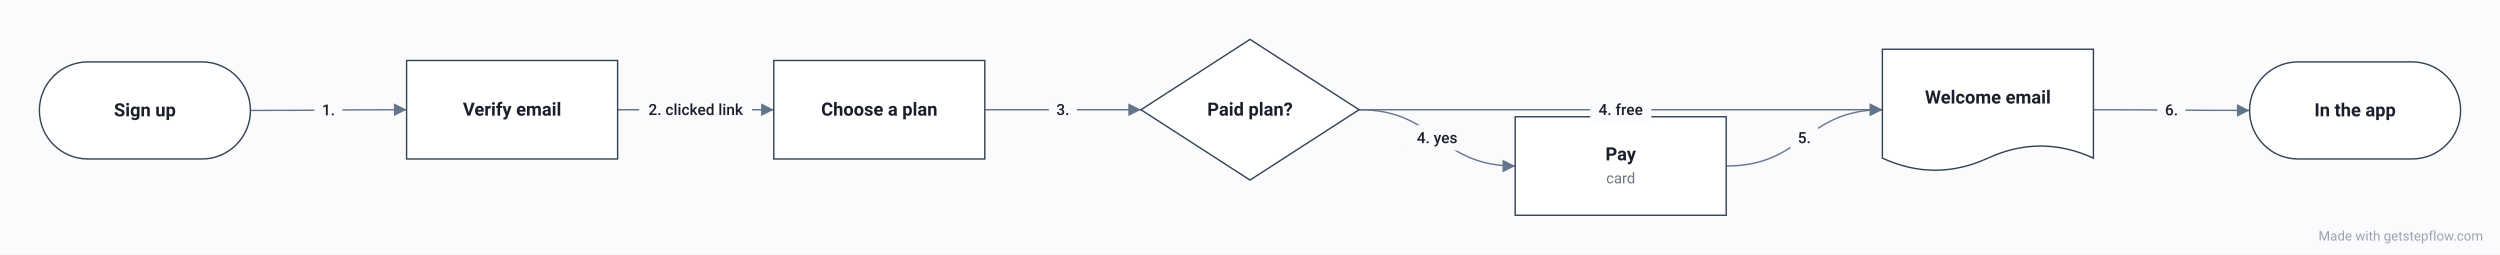
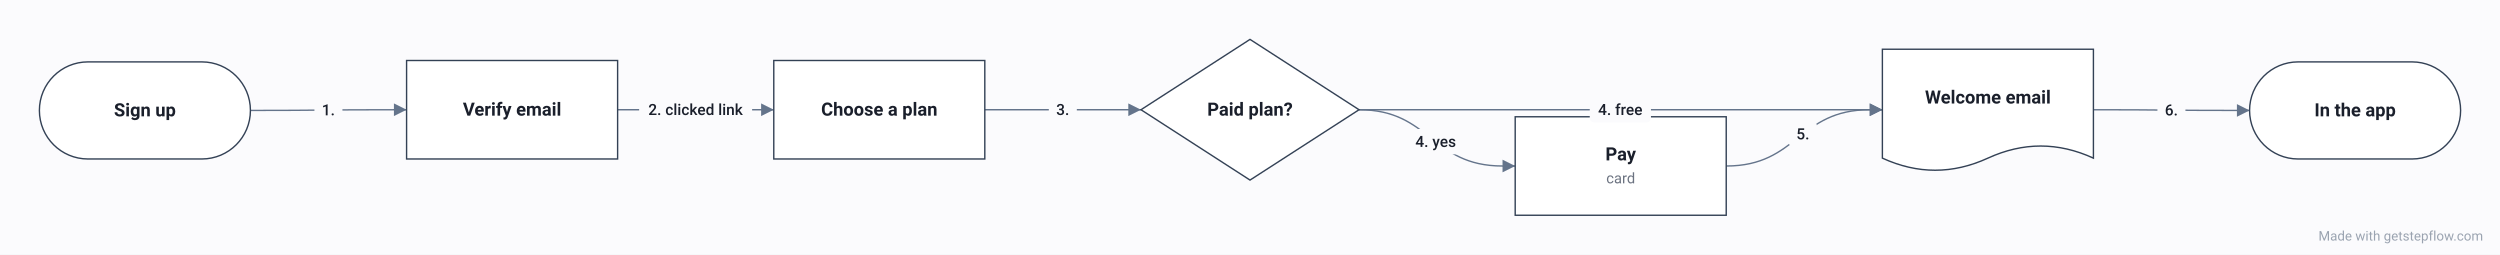
<svg xmlns="http://www.w3.org/2000/svg" viewBox="0 0 1777 181" width="1777" height="181" role="img">
  <style>
.bg{fill:#fbfbfd}.nf{fill:#ffffff}.ns{stroke:#334155}
.lbl{fill:#1a1f2b}.sub{fill:#6b7280}.edg{stroke:#64748b}.arw{fill:#64748b}
.elb{fill:#1a1f2b}.ebg{fill:#fbfbfd}.wm{fill:#9aa3b0}
.pkt{fill:#64748b;stroke:#fbfbfd}.frm{stroke:#d8dce3}.frm-name{fill:#6b7280}.ico{color:#1a1f2b}
@media(prefers-color-scheme:dark){
.bg{fill:#0d1117}.nf{fill:#161b22}.ns{stroke:#cbd5e1}
.lbl{fill:#e6edf3}.sub{fill:#8b949e}.edg{stroke:#94a3b8}.arw{fill:#94a3b8}
.elb{fill:#e6edf3}.ebg{fill:#0d1117}.wm{fill:#6e7681}
.pkt{fill:#94a3b8;stroke:#0d1117}.frm{stroke:#2d333b}.frm-name{fill:#8b949e}.ico{color:#e6edf3}}
text{font-family:ui-sans-serif,-apple-system,BlinkMacSystemFont,"Segoe UI",Roboto,"Helvetica Neue",Arial,sans-serif}
</style>
  <defs>
    <marker id="ah-l1" viewBox="0 0 8 8" refX="8" refY="4" markerWidth="9" markerHeight="9" orient="auto">
      <path d="M0,0 L8,4 L0,8 z" class="arw" />
    </marker>
    <marker id="ah-l2" viewBox="0 0 8 8" refX="8" refY="4" markerWidth="9" markerHeight="9" orient="auto">
      <path d="M0,0 L8,4 L0,8 z" class="arw" />
    </marker>
    <marker id="ah-l3" viewBox="0 0 8 8" refX="8" refY="4" markerWidth="9" markerHeight="9" orient="auto">
      <path d="M0,0 L8,4 L0,8 z" class="arw" />
    </marker>
    <marker id="ah-l4" viewBox="0 0 8 8" refX="8" refY="4" markerWidth="9" markerHeight="9" orient="auto">
      <path d="M0,0 L8,4 L0,8 z" class="arw" />
    </marker>
    <marker id="ah-l5" viewBox="0 0 8 8" refX="8" refY="4" markerWidth="9" markerHeight="9" orient="auto">
      <path d="M0,0 L8,4 L0,8 z" class="arw" />
    </marker>
    <marker id="ah-l6" viewBox="0 0 8 8" refX="8" refY="4" markerWidth="9" markerHeight="9" orient="auto">
      <path d="M0,0 L8,4 L0,8 z" class="arw" />
    </marker>
    <marker id="ah-l7" viewBox="0 0 8 8" refX="8" refY="4" markerWidth="9" markerHeight="9" orient="auto">
      <path d="M0,0 L8,4 L0,8 z" class="arw" />
    </marker>
  </defs>
  <rect class="bg" width="1777" height="181" />
  <g transform="translate(28,28)">
-     <path class="edg" d="M150,50.5 C205.5,50.5 205.5,50 261,50" fill="none" stroke-width="1" marker-end="url(#ah-l1)" />
-     <path class="edg" d="M411,50 C466.5,50 466.5,50 522,50" fill="none" stroke-width="1" marker-end="url(#ah-l2)" />
-     <path class="edg" d="M672,50 C727.5,50 727.5,50 783,50" fill="none" stroke-width="1" marker-end="url(#ah-l3)" />
-     <path class="edg" d="M938,50 C993.5,50 993.5,90 1049,90" fill="none" stroke-width="1" marker-end="url(#ah-l4)" />
-     <path class="edg" d="M938,50 C1124,50 1124,50 1310,50" fill="none" stroke-width="1" marker-end="url(#ah-l5)" />
-     <path class="edg" d="M1199,90 C1254.5,90 1254.5,50 1310,50" fill="none" stroke-width="1" marker-end="url(#ah-l6)" />
-     <path class="edg" d="M1460,50 C1515.5,50 1515.5,50.5 1571,50.5" fill="none" stroke-width="1" marker-end="url(#ah-l7)" />
+     <path class="edg" d="M150,50.5 C201,50.5 201,50 252,50 L261,50" fill="none" stroke-width="1" marker-end="url(#ah-l1)" />
+     <path class="edg" d="M411,50 C462,50 462,50 513,50 L522,50" fill="none" stroke-width="1" marker-end="url(#ah-l2)" />
+     <path class="edg" d="M672,50 C723,50 723,50 774,50 L783,50" fill="none" stroke-width="1" marker-end="url(#ah-l3)" />
+     <path class="edg" d="M938,50 C989,50 989,90 1040,90 L1049,90" fill="none" stroke-width="1" marker-end="url(#ah-l4)" />
+     <path class="edg" d="M938,50 C1119.5,50 1119.5,50 1301,50 L1310,50" fill="none" stroke-width="1" marker-end="url(#ah-l5)" />
+     <path class="edg" d="M1199,90 C1250,90 1250,50 1301,50 L1310,50" fill="none" stroke-width="1" marker-end="url(#ah-l6)" />
+     <path class="edg" d="M1460,50 C1511,50 1511,50.5 1562,50.5 L1571,50.5" fill="none" stroke-width="1" marker-end="url(#ah-l7)" />
    <g transform="translate(0,16)">
      <rect x="0" y="0" width="150" height="69" rx="34.5" ry="34.5" class="nf ns" stroke-width="1" />
      <text class="lbl" x="75.0" y="38.7" text-anchor="middle" font-size="13" font-weight="600" textLength="48.3" lengthAdjust="spacingAndGlyphs">
        <tspan font-weight="600">Sign up</tspan>
      </text>
    </g>
    <g transform="translate(261,15)">
      <rect x="0" y="0" width="150" height="70" class="nf ns" stroke-width="1" />
      <text class="lbl" x="75.0" y="39.2" text-anchor="middle" font-size="13" font-weight="600" textLength="74.5" lengthAdjust="spacingAndGlyphs">
        <tspan font-weight="600">Verify email</tspan>
      </text>
    </g>
    <g transform="translate(522,15)">
      <rect x="0" y="0" width="150" height="70" class="nf ns" stroke-width="1" />
      <text class="lbl" x="75.0" y="39.2" text-anchor="middle" font-size="13" font-weight="600" textLength="91.9" lengthAdjust="spacingAndGlyphs">
        <tspan font-weight="600">Choose a plan</tspan>
      </text>
    </g>
    <g transform="translate(783,0)">
      <path d="M77.5,0 L155,50 L77.5,100 L0,50 Z" class="nf ns" stroke-width="1" />
      <text class="lbl" x="77.5" y="54.2" text-anchor="middle" font-size="13" font-weight="600" textLength="67.4" lengthAdjust="spacingAndGlyphs">
        <tspan font-weight="600">Paid plan?</tspan>
      </text>
    </g>
    <g transform="translate(1049,55)">
      <rect x="0" y="0" width="150" height="70" class="nf ns" stroke-width="1" />
      <text class="lbl" x="75.0" y="31.0" text-anchor="middle" font-size="13" font-weight="600" textLength="24.6" lengthAdjust="spacingAndGlyphs">
        <tspan font-weight="600">Pay</tspan>
      </text>
      <text class="sub" x="75.0" y="47.3" text-anchor="middle" font-size="10.5" font-weight="400" textLength="22" lengthAdjust="spacingAndGlyphs">card</text>
    </g>
    <g transform="translate(1310,7)">
      <path d="M0,0 H150 V77.4 C125,65.933 100,65.933 75,77.4 C50,88.867 25,88.867 0,77.4 Z" class="nf ns" stroke-width="1" />
      <text class="lbl" x="75.0" y="38.6" text-anchor="middle" font-size="13" font-weight="600" textLength="97.4" lengthAdjust="spacingAndGlyphs">
        <tspan font-weight="600">Welcome email</tspan>
      </text>
    </g>
    <g transform="translate(1571,16)">
      <rect x="0" y="0" width="150" height="69" rx="34.5" ry="34.5" class="nf ns" stroke-width="1" />
      <text class="lbl" x="75.0" y="38.7" text-anchor="middle" font-size="13" font-weight="600" textLength="63.4" lengthAdjust="spacingAndGlyphs">
        <tspan font-weight="600">In the app</tspan>
      </text>
    </g>
    <circle class="pkt" r="4.5" stroke-width="1.5" opacity="0">
      <animate attributeName="opacity" dur="6.6s" repeatCount="indefinite" calcMode="discrete" keyTimes="0;0.167" values="1;0" />
-       <animateMotion dur="6.6s" repeatCount="indefinite" calcMode="linear" keyTimes="0;0.167;1" keyPoints="0;1;1" path="M150,50.5 C205.5,50.5 205.5,50 261,50" />
+       <animateMotion dur="6.6s" repeatCount="indefinite" calcMode="linear" keyTimes="0;0.167;1" keyPoints="0;1;1" path="M150,50.5 C201,50.5 201,50 252,50 L261,50" />
    </circle>
    <circle class="pkt" r="4.5" stroke-width="1.5" opacity="0">
      <animate attributeName="opacity" dur="6.6s" repeatCount="indefinite" calcMode="discrete" keyTimes="0;0.167;0.333" values="0;1;0" />
-       <animateMotion dur="6.6s" repeatCount="indefinite" calcMode="linear" keyTimes="0;0.167;0.333;1" keyPoints="0;0;1;1" path="M411,50 C466.5,50 466.5,50 522,50" />
+       <animateMotion dur="6.6s" repeatCount="indefinite" calcMode="linear" keyTimes="0;0.167;0.333;1" keyPoints="0;0;1;1" path="M411,50 C462,50 462,50 513,50 L522,50" />
    </circle>
    <circle class="pkt" r="4.5" stroke-width="1.5" opacity="0">
      <animate attributeName="opacity" dur="6.6s" repeatCount="indefinite" calcMode="discrete" keyTimes="0;0.333;0.5" values="0;1;0" />
-       <animateMotion dur="6.6s" repeatCount="indefinite" calcMode="linear" keyTimes="0;0.333;0.5;1" keyPoints="0;0;1;1" path="M672,50 C727.5,50 727.5,50 783,50" />
+       <animateMotion dur="6.6s" repeatCount="indefinite" calcMode="linear" keyTimes="0;0.333;0.5;1" keyPoints="0;0;1;1" path="M672,50 C723,50 723,50 774,50 L783,50" />
    </circle>
    <circle class="pkt" r="4.5" stroke-width="1.5" opacity="0">
      <animate attributeName="opacity" dur="6.6s" repeatCount="indefinite" calcMode="discrete" keyTimes="0;0.5;0.667" values="0;1;0" />
-       <animateMotion dur="6.6s" repeatCount="indefinite" calcMode="linear" keyTimes="0;0.5;0.667;1" keyPoints="0;0;1;1" path="M938,50 C993.5,50 993.5,90 1049,90" />
+       <animateMotion dur="6.6s" repeatCount="indefinite" calcMode="linear" keyTimes="0;0.5;0.667;1" keyPoints="0;0;1;1" path="M938,50 C989,50 989,90 1040,90 L1049,90" />
    </circle>
    <circle class="pkt" r="4.5" stroke-width="1.5" opacity="0">
      <animate attributeName="opacity" dur="6.6s" repeatCount="indefinite" calcMode="discrete" keyTimes="0;0.5;0.667" values="0;1;0" />
-       <animateMotion dur="6.6s" repeatCount="indefinite" calcMode="linear" keyTimes="0;0.5;0.667;1" keyPoints="0;0;1;1" path="M938,50 C1124,50 1124,50 1310,50" />
+       <animateMotion dur="6.6s" repeatCount="indefinite" calcMode="linear" keyTimes="0;0.5;0.667;1" keyPoints="0;0;1;1" path="M938,50 C1119.5,50 1119.5,50 1301,50 L1310,50" />
    </circle>
    <circle class="pkt" r="4.5" stroke-width="1.5" opacity="0">
      <animate attributeName="opacity" dur="6.6s" repeatCount="indefinite" calcMode="discrete" keyTimes="0;0.667;0.833" values="0;1;0" />
-       <animateMotion dur="6.6s" repeatCount="indefinite" calcMode="linear" keyTimes="0;0.667;0.833;1" keyPoints="0;0;1;1" path="M1199,90 C1254.5,90 1254.5,50 1310,50" />
+       <animateMotion dur="6.6s" repeatCount="indefinite" calcMode="linear" keyTimes="0;0.667;0.833;1" keyPoints="0;0;1;1" path="M1199,90 C1250,90 1250,50 1301,50 L1310,50" />
    </circle>
    <circle class="pkt" r="4.5" stroke-width="1.5" opacity="0">
      <animate attributeName="opacity" dur="6.6s" repeatCount="indefinite" calcMode="discrete" keyTimes="0;0.833;1" values="0;1;0" />
-       <animateMotion dur="6.6s" repeatCount="indefinite" calcMode="linear" keyTimes="0;0.833;1" keyPoints="0;0;1" path="M1460,50 C1515.5,50 1515.5,50.5 1571,50.5" />
+       <animateMotion dur="6.6s" repeatCount="indefinite" calcMode="linear" keyTimes="0;0.833;1" keyPoints="0;0;1" path="M1460,50 C1511,50 1511,50.5 1562,50.5 L1571,50.5" />
    </circle>
    <rect class="ebg" x="195.5" y="41.2" width="19.9" height="18.0" rx="3" />
-     <text class="elb" x="205.5" y="50.2" text-anchor="middle" dominant-baseline="central" font-size="11" font-weight="500" textLength="9.9" lengthAdjust="spacingAndGlyphs">
+     <text class="elb" x="205.4" y="50.2" text-anchor="middle" dominant-baseline="central" font-size="11" font-weight="500" textLength="9.9" lengthAdjust="spacingAndGlyphs">
      <tspan font-weight="500">1.</tspan>
    </text>
    <rect class="ebg" x="426.3" y="41.0" width="80.3" height="18.0" rx="3" />
-     <text class="elb" x="466.5" y="50.0" text-anchor="middle" dominant-baseline="central" font-size="11" font-weight="500" textLength="70.3" lengthAdjust="spacingAndGlyphs">
+     <text class="elb" x="466.4" y="50.0" text-anchor="middle" dominant-baseline="central" font-size="11" font-weight="500" textLength="70.3" lengthAdjust="spacingAndGlyphs">
      <tspan font-weight="500">2. clicked link</tspan>
    </text>
    <rect class="ebg" x="717.5" y="41.0" width="19.9" height="18.0" rx="3" />
-     <text class="elb" x="727.5" y="50.0" text-anchor="middle" dominant-baseline="central" font-size="11" font-weight="500" textLength="9.9" lengthAdjust="spacingAndGlyphs">
+     <text class="elb" x="727.4" y="50.0" text-anchor="middle" dominant-baseline="central" font-size="11" font-weight="500" textLength="9.9" lengthAdjust="spacingAndGlyphs">
      <tspan font-weight="500">3.</tspan>
    </text>
-     <rect class="ebg" x="972.7" y="61.0" width="41.6" height="18.0" rx="3" />
-     <text class="elb" x="993.5" y="70.0" text-anchor="middle" dominant-baseline="central" font-size="11" font-weight="500" textLength="31.6" lengthAdjust="spacingAndGlyphs">
+     <rect class="ebg" x="971.7" y="63.7" width="41.6" height="18.0" rx="3" />
+     <text class="elb" x="992.5" y="72.7" text-anchor="middle" dominant-baseline="central" font-size="11" font-weight="500" textLength="31.6" lengthAdjust="spacingAndGlyphs">
      <tspan font-weight="500">4. yes</tspan>
    </text>
-     <rect class="ebg" x="1102.3" y="41.0" width="43.5" height="18.0" rx="3" />
-     <text class="elb" x="1124.0" y="50.0" text-anchor="middle" dominant-baseline="central" font-size="11" font-weight="500" textLength="33.5" lengthAdjust="spacingAndGlyphs">
+     <rect class="ebg" x="1102.0" y="41.0" width="43.5" height="18.0" rx="3" />
+     <text class="elb" x="1123.7" y="50.0" text-anchor="middle" dominant-baseline="central" font-size="11" font-weight="500" textLength="33.5" lengthAdjust="spacingAndGlyphs">
      <tspan font-weight="500">4. free</tspan>
    </text>
-     <rect class="ebg" x="1244.5" y="61.0" width="19.9" height="18.0" rx="3" />
-     <text class="elb" x="1254.5" y="70.0" text-anchor="middle" dominant-baseline="central" font-size="11" font-weight="500" textLength="9.9" lengthAdjust="spacingAndGlyphs">
+     <rect class="ebg" x="1243.5" y="58.3" width="19.9" height="18.0" rx="3" />
+     <text class="elb" x="1253.5" y="67.3" text-anchor="middle" dominant-baseline="central" font-size="11" font-weight="500" textLength="9.9" lengthAdjust="spacingAndGlyphs">
      <tspan font-weight="500">5.</tspan>
    </text>
-     <rect class="ebg" x="1505.5" y="41.2" width="19.9" height="18.0" rx="3" />
-     <text class="elb" x="1515.5" y="50.2" text-anchor="middle" dominant-baseline="central" font-size="11" font-weight="500" textLength="9.9" lengthAdjust="spacingAndGlyphs">
+     <rect class="ebg" x="1505.5" y="41.3" width="19.9" height="18.0" rx="3" />
+     <text class="elb" x="1515.4" y="50.3" text-anchor="middle" dominant-baseline="central" font-size="11" font-weight="500" textLength="9.9" lengthAdjust="spacingAndGlyphs">
      <tspan font-weight="500">6.</tspan>
    </text>
  </g>
  <text class="wm" x="1765" y="171" font-size="9.5" text-anchor="end">Made with getstepflow.com</text>
</svg>
